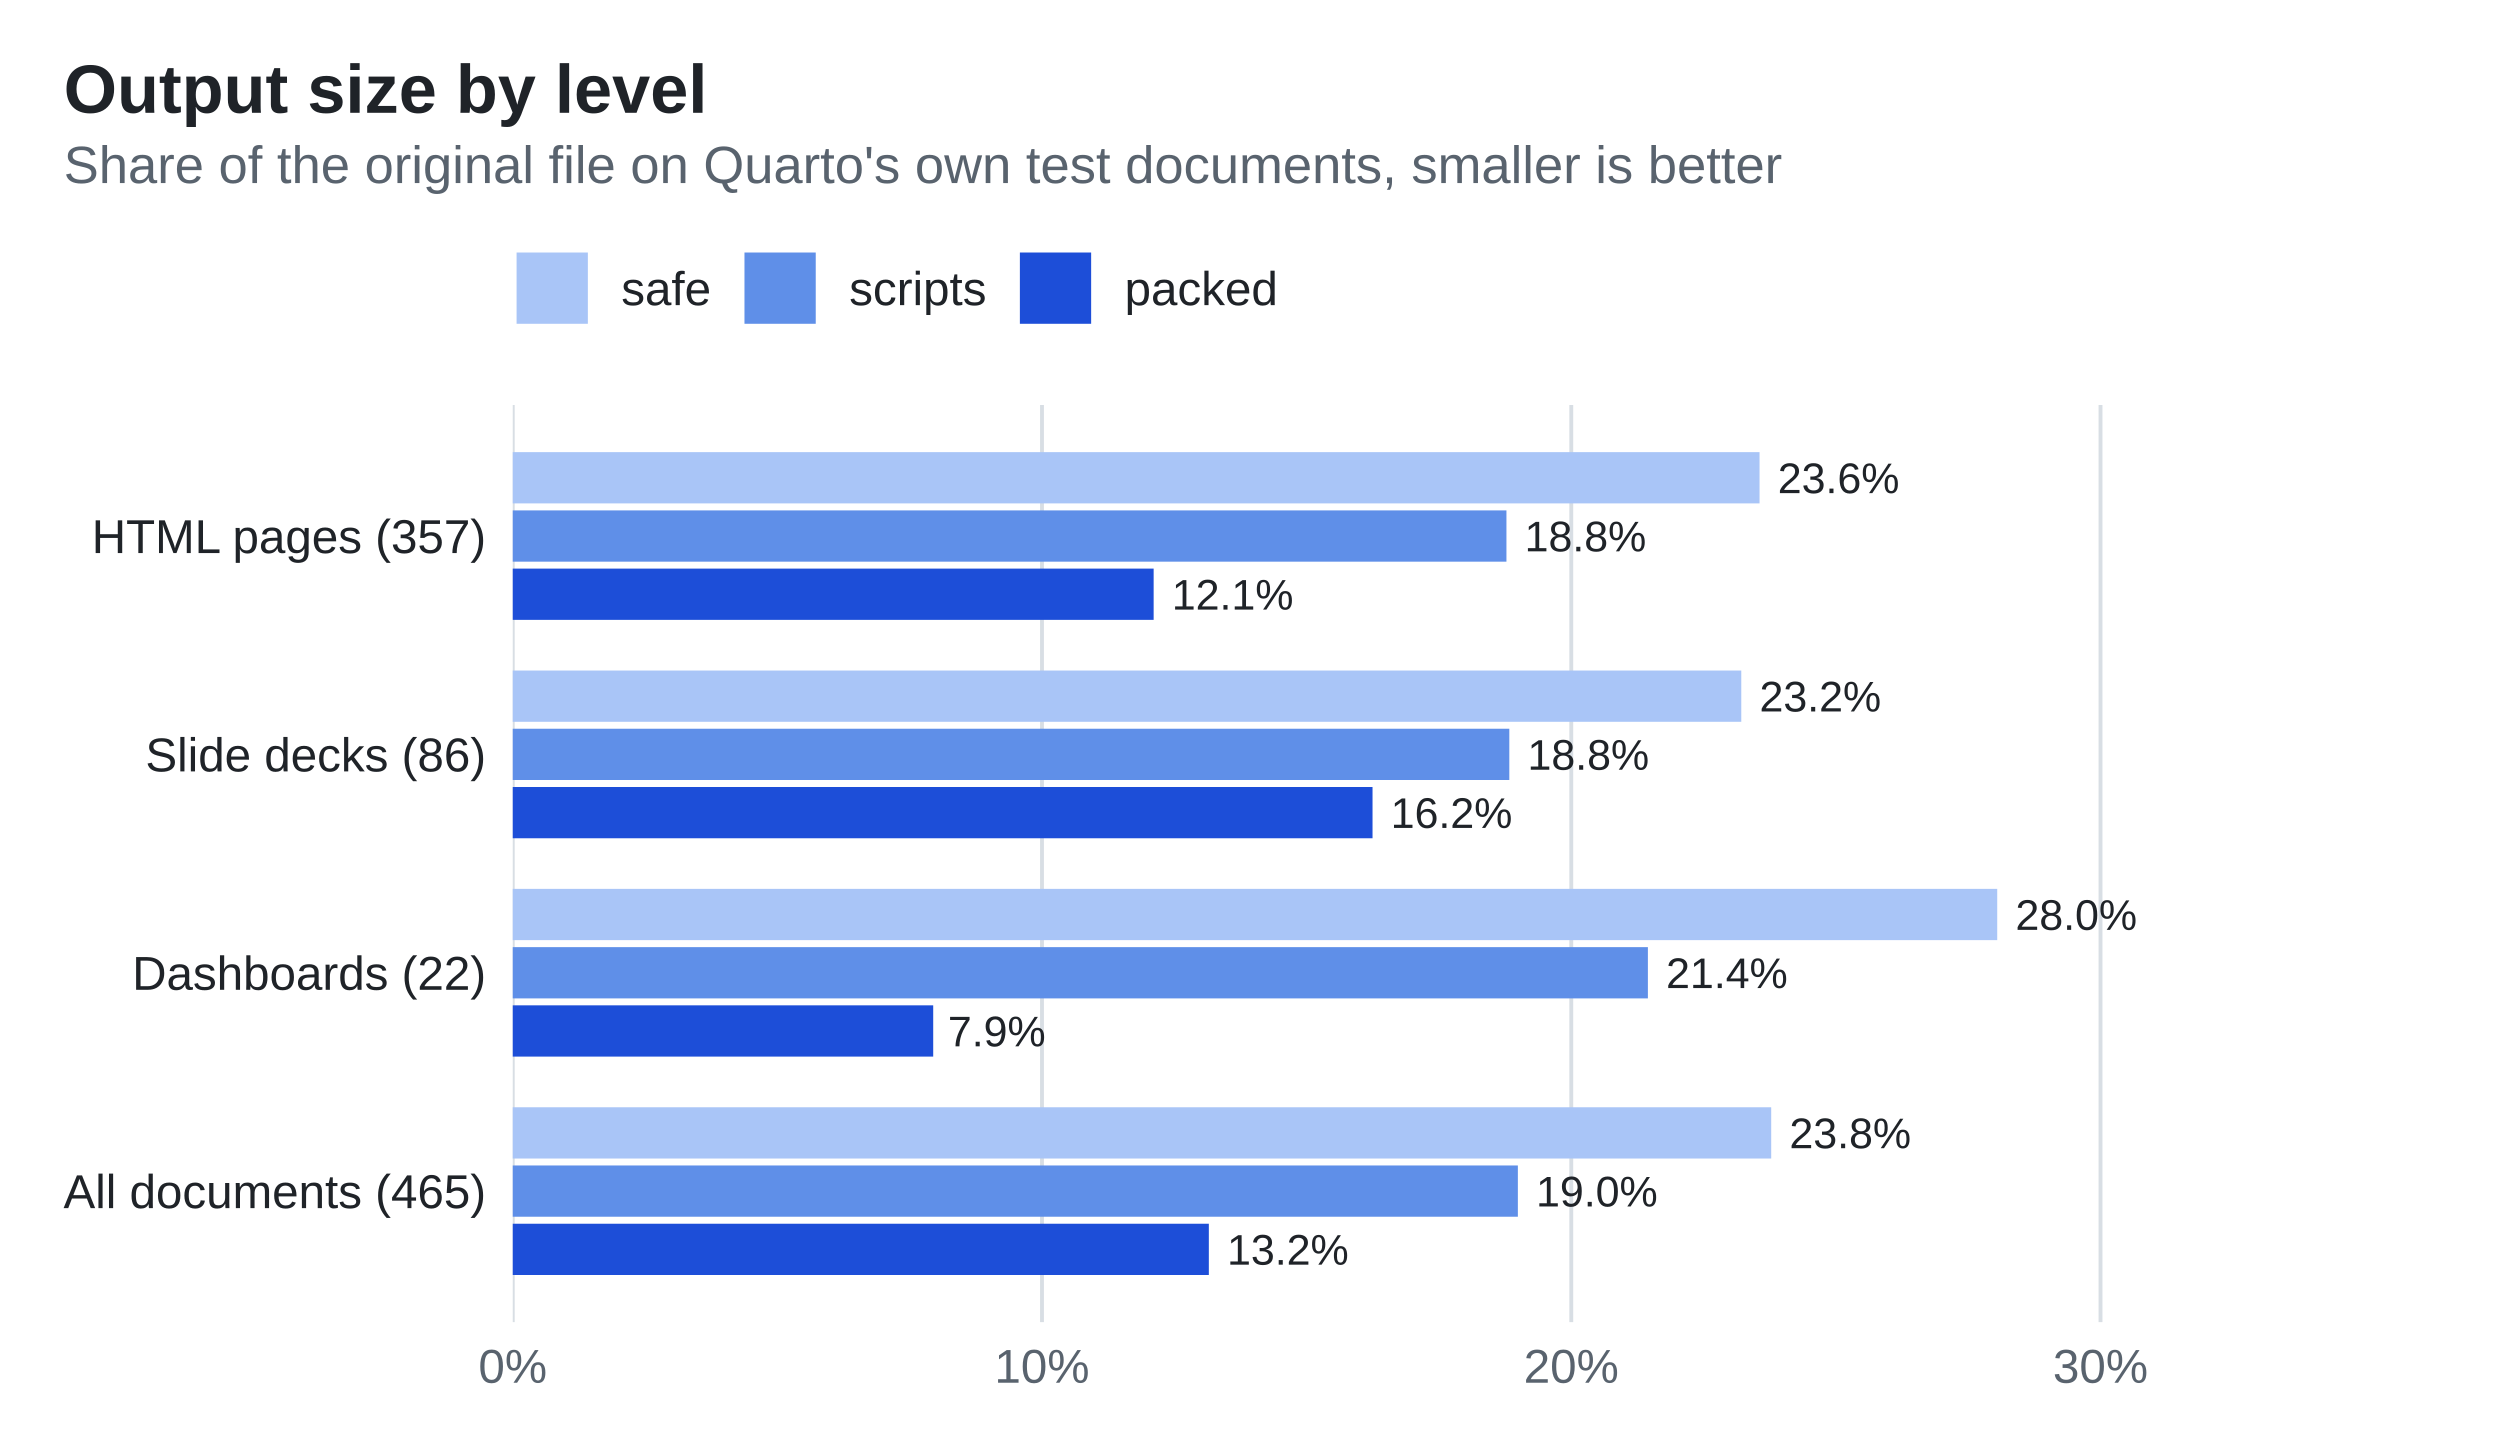
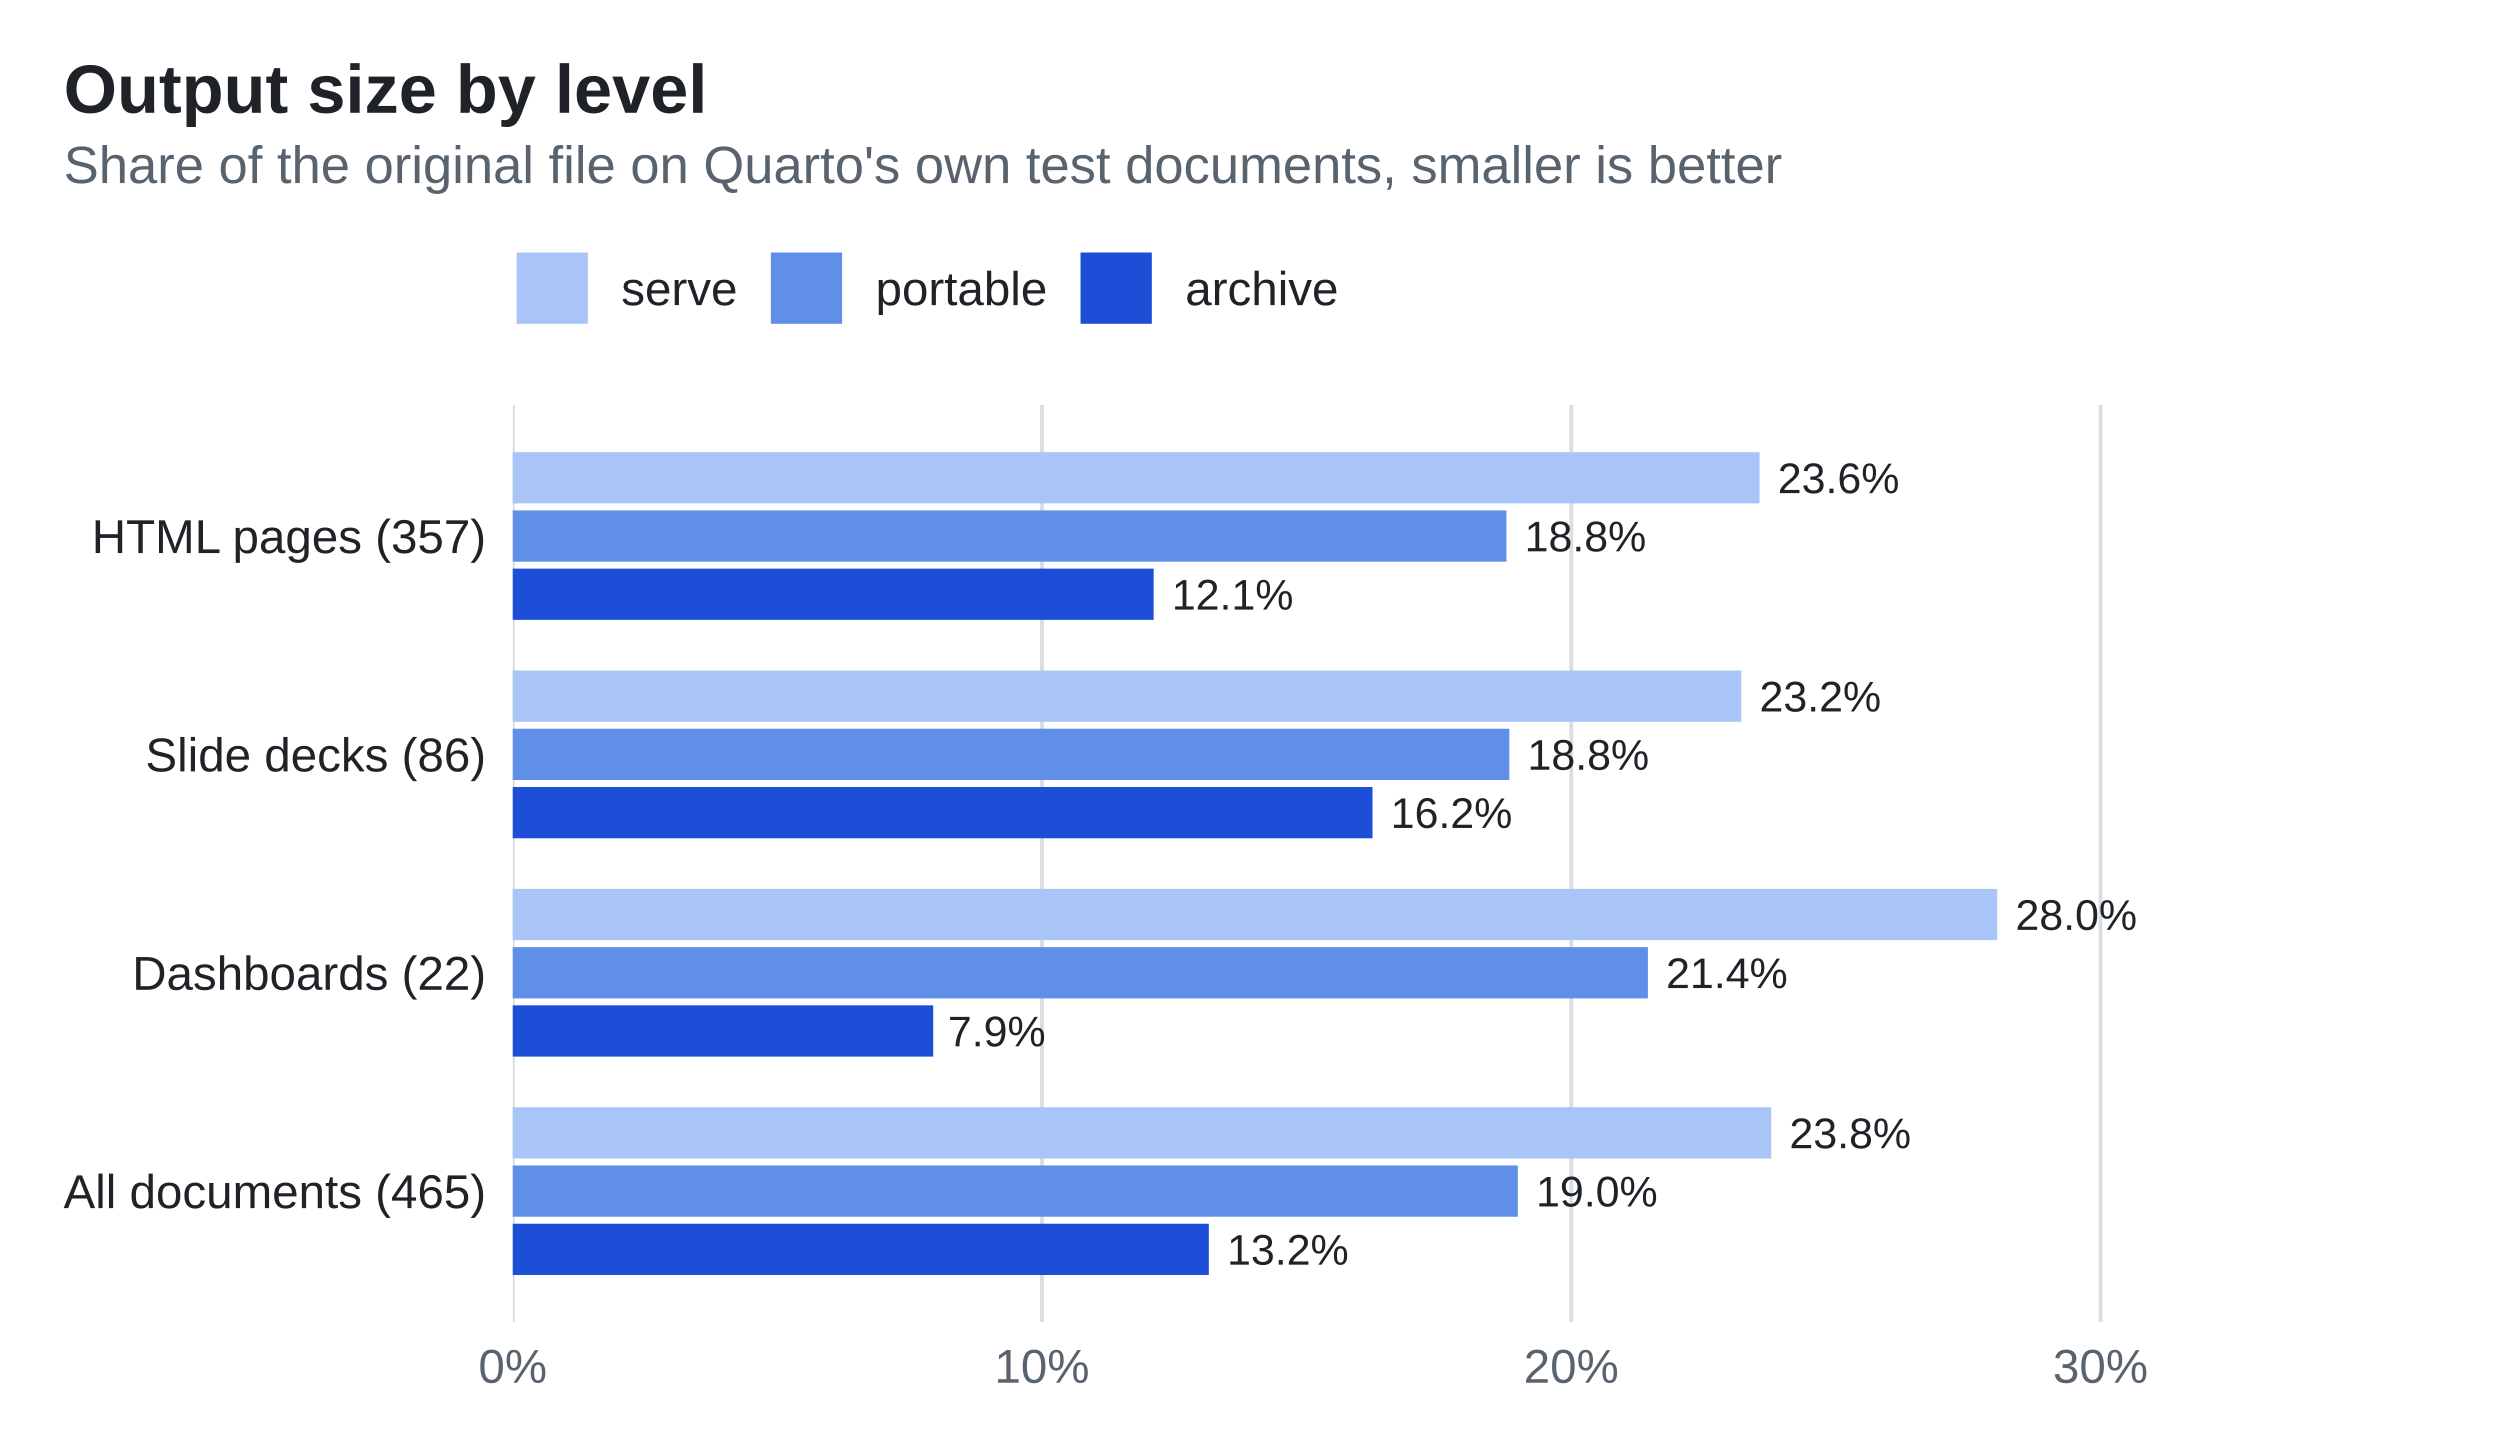
<svg xmlns="http://www.w3.org/2000/svg" width="547.20pt" height="316.80pt" viewBox="0 0 547.20 316.80">
  <g class="svglite">
    <defs>
      <style type="text/css">
    .svglite line, .svglite polyline, .svglite polygon, .svglite path, .svglite rect, .svglite circle {
      fill: none;
      stroke: #000000;
      stroke-linecap: round;
      stroke-linejoin: round;
      stroke-miterlimit: 10.00;
    }
    .svglite text {
      white-space: pre;
    }
    .svglite g.glyphgroup path {
      fill: inherit;
      stroke: none;
    }
  </style>
    </defs>
    <rect width="100%" height="100%" style="stroke: none; fill: none;" />
    <defs>
      <clipPath id="cpMC4wMHw1NDcuMjB8MC4wMHwzMTYuODA=">
        <rect x="0.00" y="0.00" width="547.20" height="316.80" />
      </clipPath>
    </defs>
    <g clip-path="url(#cpMC4wMHw1NDcuMjB8MC4wMHwzMTYuODA=)">
      <rect x="0" y="-0" width="547.20" height="316.80" style="stroke-width: 1.26; stroke: none;" />
    </g>
    <defs>
      <clipPath id="cpMTEyLjIzfDUyOS4yN3w4OC42NXwyODkuMzk=">
        <rect x="112.23" y="88.65" width="417.04" height="200.74" />
      </clipPath>
    </defs>
    <g clip-path="url(#cpMTEyLjIzfDUyOS4yN3w4OC42NXwyODkuMzk=)">
      <rect x="112.23" y="88.65" width="417.04" height="200.74" style="stroke-width: 1.26; stroke: none;" />
      <polyline points="112.23,289.39 112.23,88.65 " style="stroke-width: 0.85; stroke: #D8DEE4; stroke-linecap: butt;" />
      <polyline points="228.07,289.39 228.07,88.65 " style="stroke-width: 0.85; stroke: #D8DEE4; stroke-linecap: butt;" />
      <polyline points="343.92,289.39 343.92,88.65 " style="stroke-width: 0.85; stroke: #D8DEE4; stroke-linecap: butt;" />
      <polyline points="459.76,289.39 459.76,88.65 " style="stroke-width: 0.85; stroke: #D8DEE4; stroke-linecap: butt;" />
      <rect x="112.23" y="267.85" width="152.36" height="11.22" style="stroke-width: 1.26; stroke: none; stroke-linecap: butt; stroke-linejoin: miter; fill: #1D4ED8;" />
      <rect x="112.23" y="255.10" width="220.00" height="11.22" style="stroke-width: 1.26; stroke: none; stroke-linecap: butt; stroke-linejoin: miter; fill: #5F8FE8;" />
      <rect x="112.23" y="242.36" width="275.45" height="11.22" style="stroke-width: 1.26; stroke: none; stroke-linecap: butt; stroke-linejoin: miter; fill: #A9C5F7;" />
      <rect x="112.23" y="220.05" width="92.03" height="11.22" style="stroke-width: 1.26; stroke: none; stroke-linecap: butt; stroke-linejoin: miter; fill: #1D4ED8;" />
      <rect x="112.23" y="207.31" width="248.46" height="11.22" style="stroke-width: 1.26; stroke: none; stroke-linecap: butt; stroke-linejoin: miter; fill: #5F8FE8;" />
      <rect x="112.23" y="194.56" width="324.92" height="11.22" style="stroke-width: 1.26; stroke: none; stroke-linecap: butt; stroke-linejoin: miter; fill: #A9C5F7;" />
      <rect x="112.23" y="172.26" width="188.19" height="11.22" style="stroke-width: 1.26; stroke: none; stroke-linecap: butt; stroke-linejoin: miter; fill: #1D4ED8;" />
      <rect x="112.23" y="159.51" width="218.13" height="11.22" style="stroke-width: 1.26; stroke: none; stroke-linecap: butt; stroke-linejoin: miter; fill: #5F8FE8;" />
      <rect x="112.23" y="146.77" width="268.90" height="11.22" style="stroke-width: 1.26; stroke: none; stroke-linecap: butt; stroke-linejoin: miter; fill: #A9C5F7;" />
      <rect x="112.23" y="124.46" width="140.28" height="11.22" style="stroke-width: 1.26; stroke: none; stroke-linecap: butt; stroke-linejoin: miter; fill: #1D4ED8;" />
      <rect x="112.23" y="111.72" width="217.50" height="11.22" style="stroke-width: 1.26; stroke: none; stroke-linecap: butt; stroke-linejoin: miter; fill: #5F8FE8;" />
      <rect x="112.23" y="98.97" width="272.90" height="11.22" style="stroke-width: 1.26; stroke: none; stroke-linecap: butt; stroke-linejoin: miter; fill: #A9C5F7;" />
      <text x="268.58" y="276.81" style="font-size: 9.39px;fill: #1F2328; font-family: &quot;Arial&quot;;" textLength="26.59px" lengthAdjust="spacingAndGlyphs">13.2%</text>
      <text x="336.21" y="264.07" style="font-size: 9.39px;fill: #1F2328; font-family: &quot;Arial&quot;;" textLength="26.59px" lengthAdjust="spacingAndGlyphs">19.0%</text>
      <text x="391.67" y="251.32" style="font-size: 9.39px;fill: #1F2328; font-family: &quot;Arial&quot;;" textLength="26.59px" lengthAdjust="spacingAndGlyphs">23.8%</text>
      <text x="207.47" y="229.02" style="font-size: 9.39px;fill: #1F2328; font-family: &quot;Arial&quot;;" textLength="21.38px" lengthAdjust="spacingAndGlyphs">7.9%</text>
      <text x="364.67" y="216.27" style="font-size: 9.39px;fill: #1F2328; font-family: &quot;Arial&quot;;" textLength="26.59px" lengthAdjust="spacingAndGlyphs">21.4%</text>
      <text x="441.14" y="203.53" style="font-size: 9.39px;fill: #1F2328; font-family: &quot;Arial&quot;;" textLength="26.59px" lengthAdjust="spacingAndGlyphs">28.0%</text>
      <text x="304.40" y="181.22" style="font-size: 9.39px;fill: #1F2328; font-family: &quot;Arial&quot;;" textLength="26.59px" lengthAdjust="spacingAndGlyphs">16.2%</text>
      <text x="334.34" y="168.48" style="font-size: 9.39px;fill: #1F2328; font-family: &quot;Arial&quot;;" textLength="26.59px" lengthAdjust="spacingAndGlyphs">18.8%</text>
      <text x="385.12" y="155.73" style="font-size: 9.39px;fill: #1F2328; font-family: &quot;Arial&quot;;" textLength="26.59px" lengthAdjust="spacingAndGlyphs">23.2%</text>
      <text x="256.49" y="133.43" style="font-size: 9.39px;fill: #1F2328; font-family: &quot;Arial&quot;;" textLength="26.59px" lengthAdjust="spacingAndGlyphs">12.1%</text>
      <text x="333.71" y="120.68" style="font-size: 9.39px;fill: #1F2328; font-family: &quot;Arial&quot;;" textLength="26.59px" lengthAdjust="spacingAndGlyphs">18.8%</text>
      <text x="389.12" y="107.94" style="font-size: 9.39px;fill: #1F2328; font-family: &quot;Arial&quot;;" textLength="26.59px" lengthAdjust="spacingAndGlyphs">23.6%</text>
    </g>
    <g clip-path="url(#cpMC4wMHw1NDcuMjB8MC4wMHwzMTYuODA=)">
      <text x="106.40" y="264.43" text-anchor="end" style="font-size: 10.40px;fill: #1F2328; font-family: &quot;Arial&quot;;" textLength="92.45px" lengthAdjust="spacingAndGlyphs">All documents (465)</text>
      <text x="106.40" y="216.64" text-anchor="end" style="font-size: 10.40px;fill: #1F2328; font-family: &quot;Arial&quot;;" textLength="77.41px" lengthAdjust="spacingAndGlyphs">Dashboards (22)</text>
      <text x="106.40" y="168.84" text-anchor="end" style="font-size: 10.40px;fill: #1F2328; font-family: &quot;Arial&quot;;" textLength="74.55px" lengthAdjust="spacingAndGlyphs">Slide decks (86)</text>
      <text x="106.40" y="121.05" text-anchor="end" style="font-size: 10.40px;fill: #1F2328; font-family: &quot;Arial&quot;;" textLength="86.25px" lengthAdjust="spacingAndGlyphs">HTML pages (357)</text>
      <text x="112.23" y="302.66" text-anchor="middle" style="font-size: 10.40px;fill: #59636E; font-family: &quot;Arial&quot;;" textLength="15.02px" lengthAdjust="spacingAndGlyphs">0%</text>
      <text x="228.07" y="302.66" text-anchor="middle" style="font-size: 10.40px;fill: #59636E; font-family: &quot;Arial&quot;;" textLength="20.80px" lengthAdjust="spacingAndGlyphs">10%</text>
      <text x="343.92" y="302.66" text-anchor="middle" style="font-size: 10.40px;fill: #59636E; font-family: &quot;Arial&quot;;" textLength="20.80px" lengthAdjust="spacingAndGlyphs">20%</text>
      <text x="459.76" y="302.66" text-anchor="middle" style="font-size: 10.40px;fill: #59636E; font-family: &quot;Arial&quot;;" textLength="20.80px" lengthAdjust="spacingAndGlyphs">30%</text>
      <rect x="113.07" y="55.27" width="15.60" height="15.60" style="stroke-width: 1.26; stroke: none; stroke-linecap: butt; stroke-linejoin: miter; fill: #A9C5F7;" />
-       <rect x="162.95" y="55.27" width="15.60" height="15.60" style="stroke-width: 1.26; stroke: none; stroke-linecap: butt; stroke-linejoin: miter; fill: #5F8FE8;" />
-       <rect x="223.23" y="55.27" width="15.60" height="15.60" style="stroke-width: 1.26; stroke: none; stroke-linecap: butt; stroke-linejoin: miter; fill: #1D4ED8;" />
-       <text x="135.98" y="66.79" style="font-size: 10.40px;fill: #1F2328; font-family: &quot;Arial&quot;;" textLength="19.66px" lengthAdjust="spacingAndGlyphs">safe</text>
-       <text x="185.87" y="66.79" style="font-size: 10.40px;fill: #1F2328; font-family: &quot;Arial&quot;;" textLength="30.05px" lengthAdjust="spacingAndGlyphs">scripts</text>
-       <text x="246.15" y="66.79" style="font-size: 10.40px;fill: #1F2328; font-family: &quot;Arial&quot;;" textLength="33.53px" lengthAdjust="spacingAndGlyphs">packed</text>
+       <rect x="168.72" y="55.27" width="15.60" height="15.60" style="stroke-width: 1.26; stroke: none; stroke-linecap: butt; stroke-linejoin: miter; fill: #5F8FE8;" />
+       <rect x="236.51" y="55.27" width="15.60" height="15.60" style="stroke-width: 1.26; stroke: none; stroke-linecap: butt; stroke-linejoin: miter; fill: #1D4ED8;" />
+       <text x="135.98" y="66.79" style="font-size: 10.40px;fill: #1F2328; font-family: &quot;Arial&quot;;" textLength="25.42px" lengthAdjust="spacingAndGlyphs">serve</text>
+       <text x="191.64" y="66.79" style="font-size: 10.40px;fill: #1F2328; font-family: &quot;Arial&quot;;" textLength="37.56px" lengthAdjust="spacingAndGlyphs">portable</text>
+       <text x="259.43" y="66.79" style="font-size: 10.40px;fill: #1F2328; font-family: &quot;Arial&quot;;" textLength="33.52px" lengthAdjust="spacingAndGlyphs">archive</text>
      <text x="13.95" y="40.07" style="font-size: 11.50px;fill: #59636E; font-family: &quot;Arial&quot;;" textLength="375.88px" lengthAdjust="spacingAndGlyphs">Share of the original file on Quarto's own test documents, smaller is better</text>
      <text x="13.95" y="24.69" style="font-size: 15.00px; font-weight: bold;fill: #1F2328; font-family: &quot;Arial&quot;;" textLength="140.89px" lengthAdjust="spacingAndGlyphs">Output size by level</text>
    </g>
  </g>
</svg>
